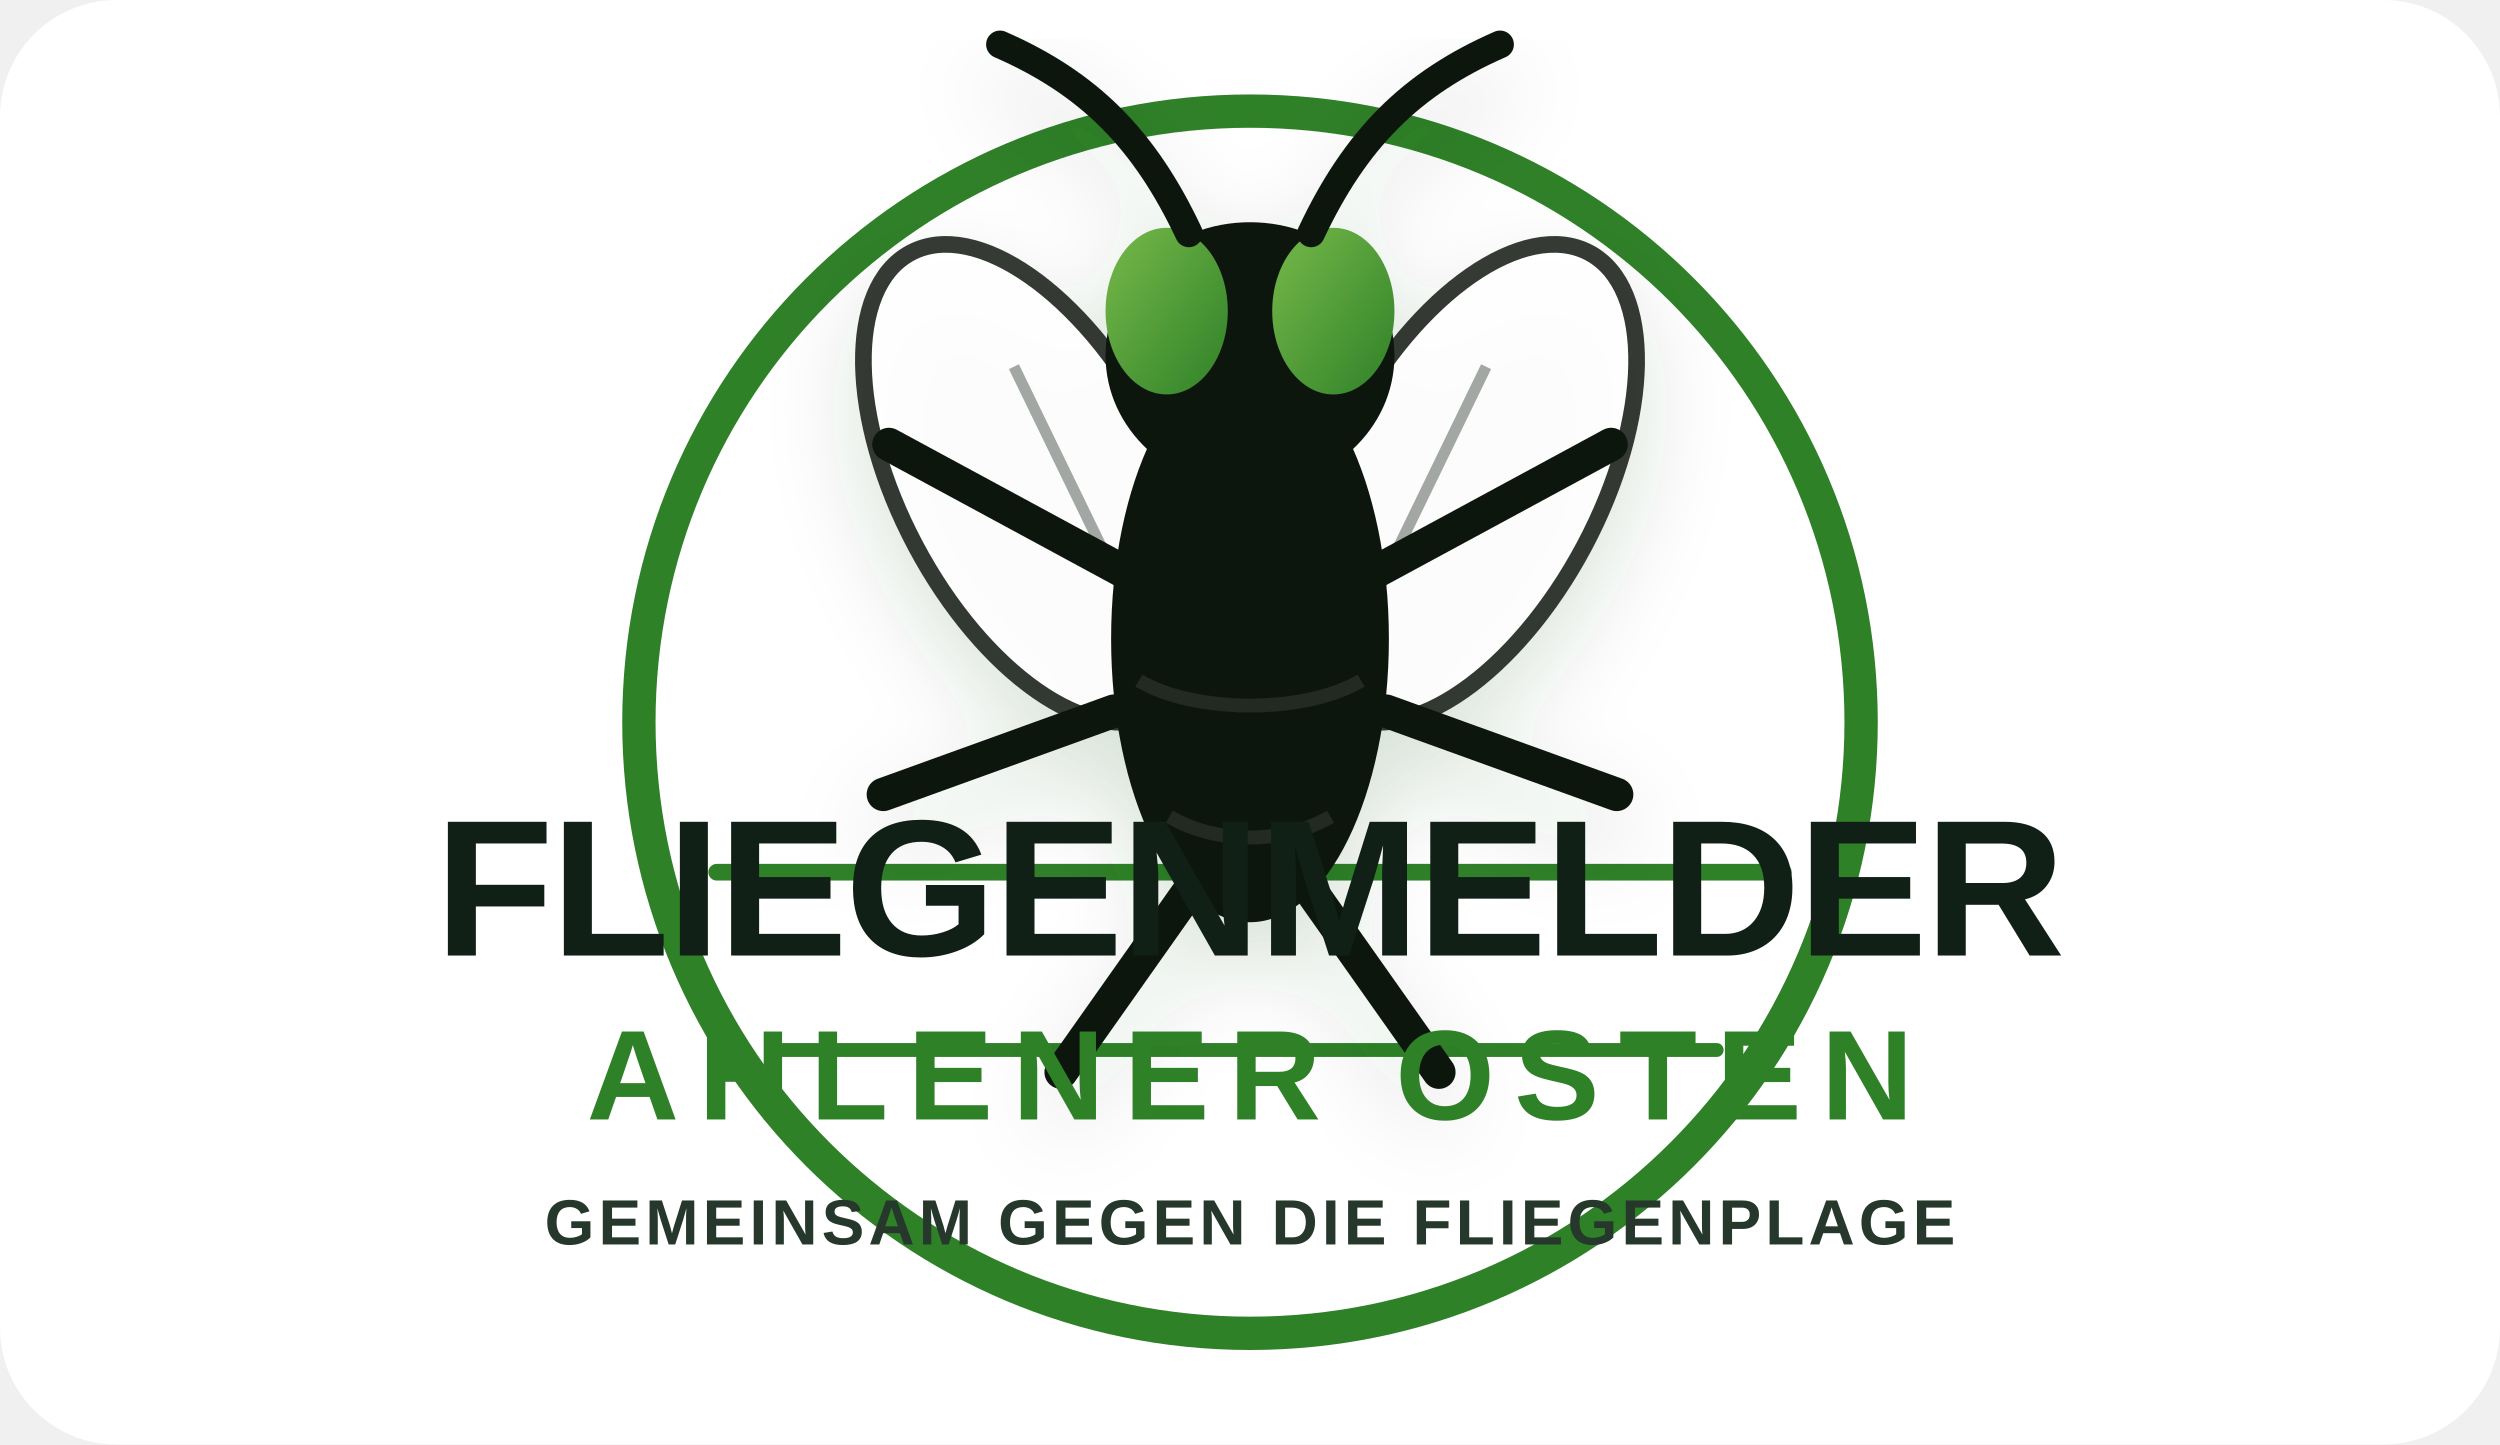
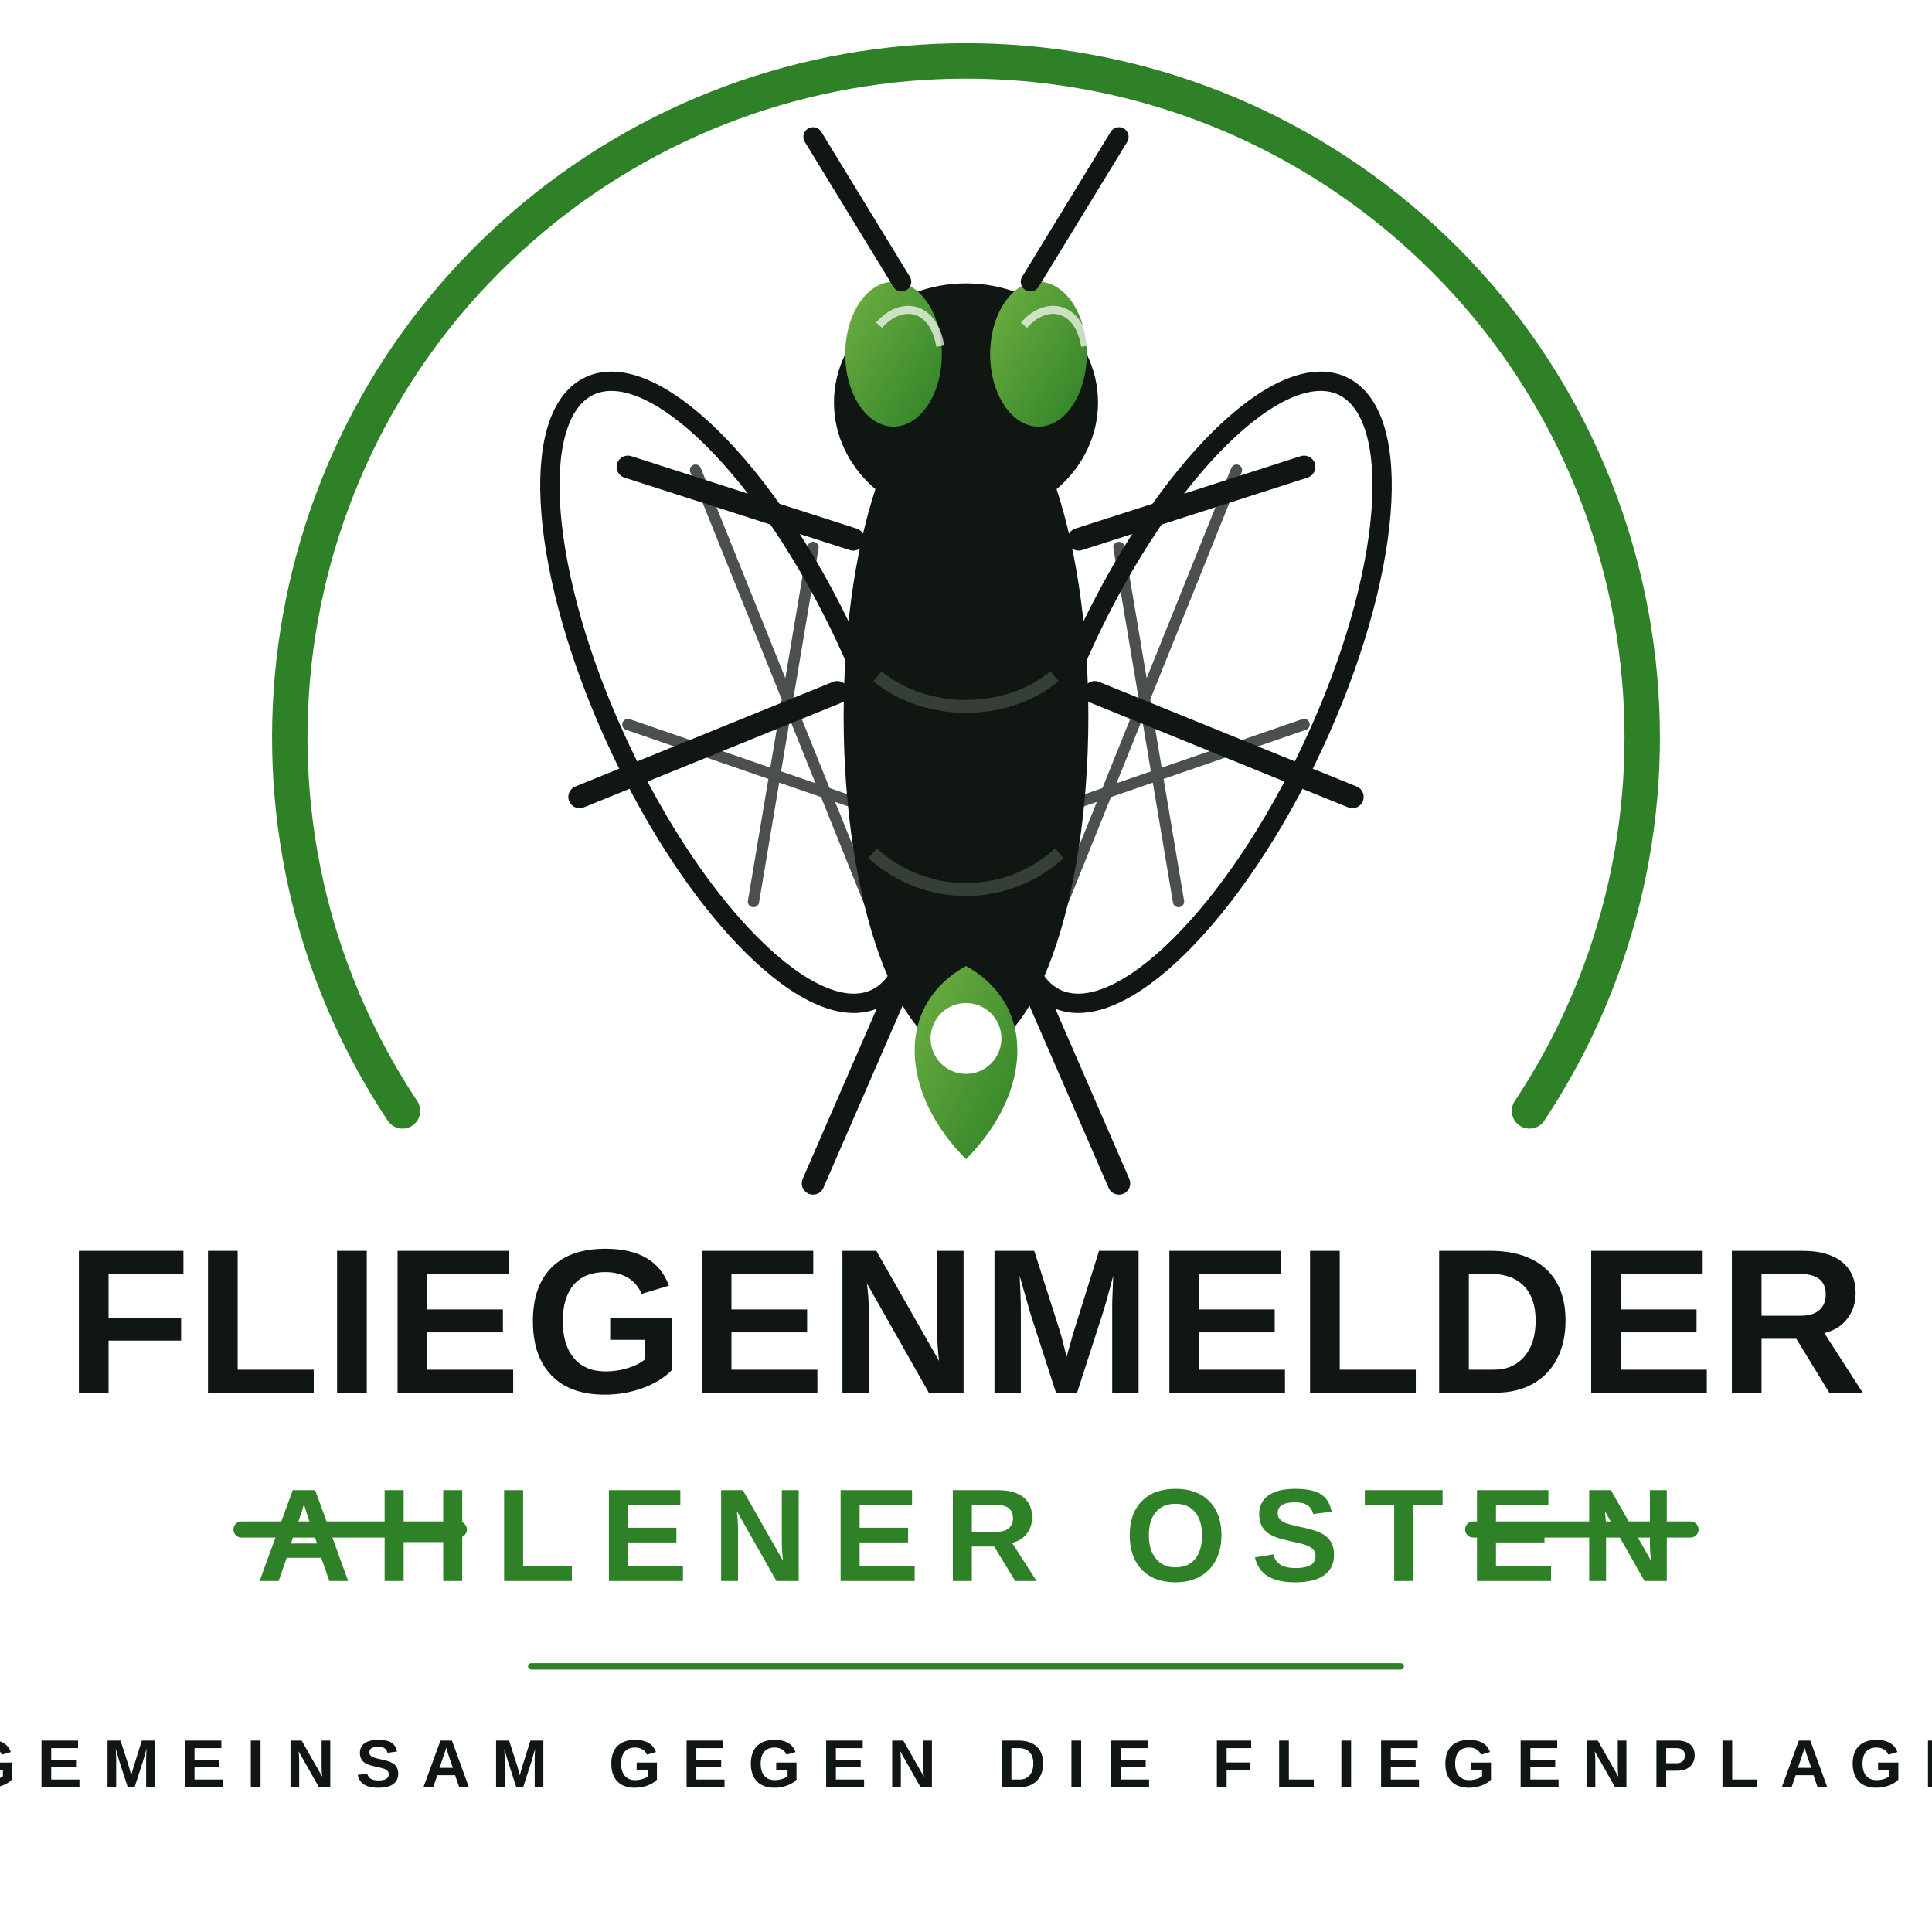
- <svg xmlns="http://www.w3.org/2000/svg" viewBox="0 0 900 520" role="img" aria-label="Fliegenmelder Ahlener Osten">
+ <svg xmlns="http://www.w3.org/2000/svg" viewBox="0 0 1200 1200" role="img" aria-label="Fliegenmelder Ahlener Osten Logo">
  <defs>
    <linearGradient id="green" x1="0" x2="1" y1="0" y2="1">
-       <stop offset="0" stop-color="#77b94a" />
+       <stop offset="0" stop-color="#6fb042" />
      <stop offset="1" stop-color="#2f8128" />
    </linearGradient>
-     <filter id="shadow" x="-20%" y="-20%" width="140%" height="140%">
-       <feDropShadow dx="0" dy="14" stdDeviation="16" flood-color="#0e3f18" flood-opacity=".16" />
-     </filter>
  </defs>
-   <rect width="900" height="520" rx="42" fill="#ffffff" />
-   <circle cx="450" cy="260" r="220" fill="#fff" stroke="#2f8128" stroke-width="12" />
-   <path d="M258 314 H642" stroke="#2f8128" stroke-width="6" stroke-linecap="round" />
-   <path d="M282 378 H618" stroke="#2f8128" stroke-width="5" stroke-linecap="round" />
-   <g filter="url(#shadow)">
-     <ellipse cx="372" cy="174" rx="48" ry="94" fill="#fff" opacity=".86" stroke="#121c14" stroke-width="6" transform="rotate(-28 372 174)" />
-     <ellipse cx="528" cy="174" rx="48" ry="94" fill="#fff" opacity=".86" stroke="#121c14" stroke-width="6" transform="rotate(28 528 174)" />
-     <path d="M365 132 L432 270 M535 132 L468 270" stroke="#121c14" stroke-width="4" opacity=".38" />
-     <ellipse cx="450" cy="230" rx="50" ry="102" fill="#101611" />
-     <ellipse cx="450" cy="128" rx="52" ry="48" fill="#101611" />
-     <ellipse cx="420" cy="112" rx="22" ry="30" fill="url(#green)" />
-     <ellipse cx="480" cy="112" rx="22" ry="30" fill="url(#green)" />
-     <path d="M428 84 C412 50 392 30 360 16 M472 84 C488 50 508 30 540 16" fill="none" stroke="#101611" stroke-width="10" stroke-linecap="round" />
-     <path d="M405 206 L320 160 M495 206 L580 160 M401 256 L318 286 M499 256 L582 286 M430 318 L382 386 M470 318 L518 386" stroke="#101611" stroke-width="12" stroke-linecap="round" />
-     <path d="M410 245 C430 257 470 257 490 245 M421 294 C438 304 462 304 479 294" fill="none" stroke="#2d3a2d" stroke-width="5" opacity=".55" />
-   </g>
-   <text x="450" y="344" text-anchor="middle" font-family="Arial, Helvetica, sans-serif" font-size="70" font-weight="900" fill="#102016" letter-spacing="-1">FLIEGENMELDER</text>
-   <text x="450" y="403" text-anchor="middle" font-family="Arial, Helvetica, sans-serif" font-size="46" font-weight="850" fill="#2f8128" letter-spacing="7">AHLENER OSTEN</text>
-   <text x="450" y="448" text-anchor="middle" font-family="Arial, Helvetica, sans-serif" font-size="23" font-weight="700" fill="#26382c" letter-spacing="1.5">GEMEINSAM GEGEN DIE FLIEGENPLAGE</text>
+   <rect width="1200" height="1200" fill="#ffffff" />
+   <path d="M250 690            A420 420 0 1 1 950 690" fill="none" stroke="#2f8128" stroke-width="22" stroke-linecap="round" />
+   <ellipse cx="455" cy="430" rx="78" ry="210" fill="#ffffff" stroke="#101611" stroke-width="12" transform="rotate(-25 455 430)" />
+   <ellipse cx="745" cy="430" rx="78" ry="210" fill="#ffffff" stroke="#101611" stroke-width="12" transform="rotate(25 745 430)" />
+   <path d="M432 292 L560 610 M505 340 L468 560 M390 450 L535 500" fill="none" stroke="#101611" stroke-width="7" stroke-linecap="round" opacity="0.75" />
+   <path d="M768 292 L640 610 M695 340 L732 560 M810 450 L665 500" fill="none" stroke="#101611" stroke-width="7" stroke-linecap="round" opacity="0.75" />
+   <ellipse cx="600" cy="445" rx="76" ry="210" fill="#101611" />
+   <ellipse cx="600" cy="250" rx="82" ry="74" fill="#101611" />
+   <path d="M545 420 C575 445 625 445 655 420" fill="none" stroke="#4a554a" stroke-width="8" opacity="0.65" />
+   <path d="M542 530 C575 560 625 560 658 530" fill="none" stroke="#4a554a" stroke-width="8" opacity="0.65" />
+   <ellipse cx="555" cy="220" rx="30" ry="45" fill="url(#green)" />
+   <ellipse cx="645" cy="220" rx="30" ry="45" fill="url(#green)" />
+   <path d="M546 202 C560 186 580 190 584 215" fill="none" stroke="#ffffff" stroke-width="5" opacity="0.7" />
+   <path d="M636 202 C650 186 670 190 674 215" fill="none" stroke="#ffffff" stroke-width="5" opacity="0.7" />
+   <path d="M560 175 L505 85 M640 175 L695 85" fill="none" stroke="#101611" stroke-width="12" stroke-linecap="round" />
+   <path d="M530 335 L390 290 M670 335 L810 290            M520 430 L360 495 M680 430 L840 495            M555 620 L505 735 M645 620 L695 735" fill="none" stroke="#101611" stroke-width="14" stroke-linecap="round" stroke-linejoin="round" />
+   <path d="M600 720            C560 680 555 625 600 600            C645 625 640 680 600 720Z" fill="url(#green)" />
+   <circle cx="600" cy="645" r="22" fill="#ffffff" />
+   <text x="600" y="865" text-anchor="middle" font-family="Arial, Helvetica, sans-serif" font-size="128" font-weight="900" letter-spacing="2" fill="#101611">FLIEGENMELDER</text>
+   <line x1="150" y1="950" x2="285" y2="950" stroke="#2f8128" stroke-width="10" stroke-linecap="round" />
+   <line x1="915" y1="950" x2="1050" y2="950" stroke="#2f8128" stroke-width="10" stroke-linecap="round" />
+   <text x="600" y="982" text-anchor="middle" font-family="Arial, Helvetica, sans-serif" font-size="82" font-weight="800" letter-spacing="15" fill="#2f8128">AHLENER OSTEN</text>
+   <line x1="330" y1="1035" x2="870" y2="1035" stroke="#2f8128" stroke-width="4" stroke-linecap="round" />
+   <text x="600" y="1110" text-anchor="middle" font-family="Arial, Helvetica, sans-serif" font-size="42" font-weight="700" letter-spacing="13" fill="#101611">GEMEINSAM GEGEN DIE FLIEGENPLAGE</text>
</svg>
